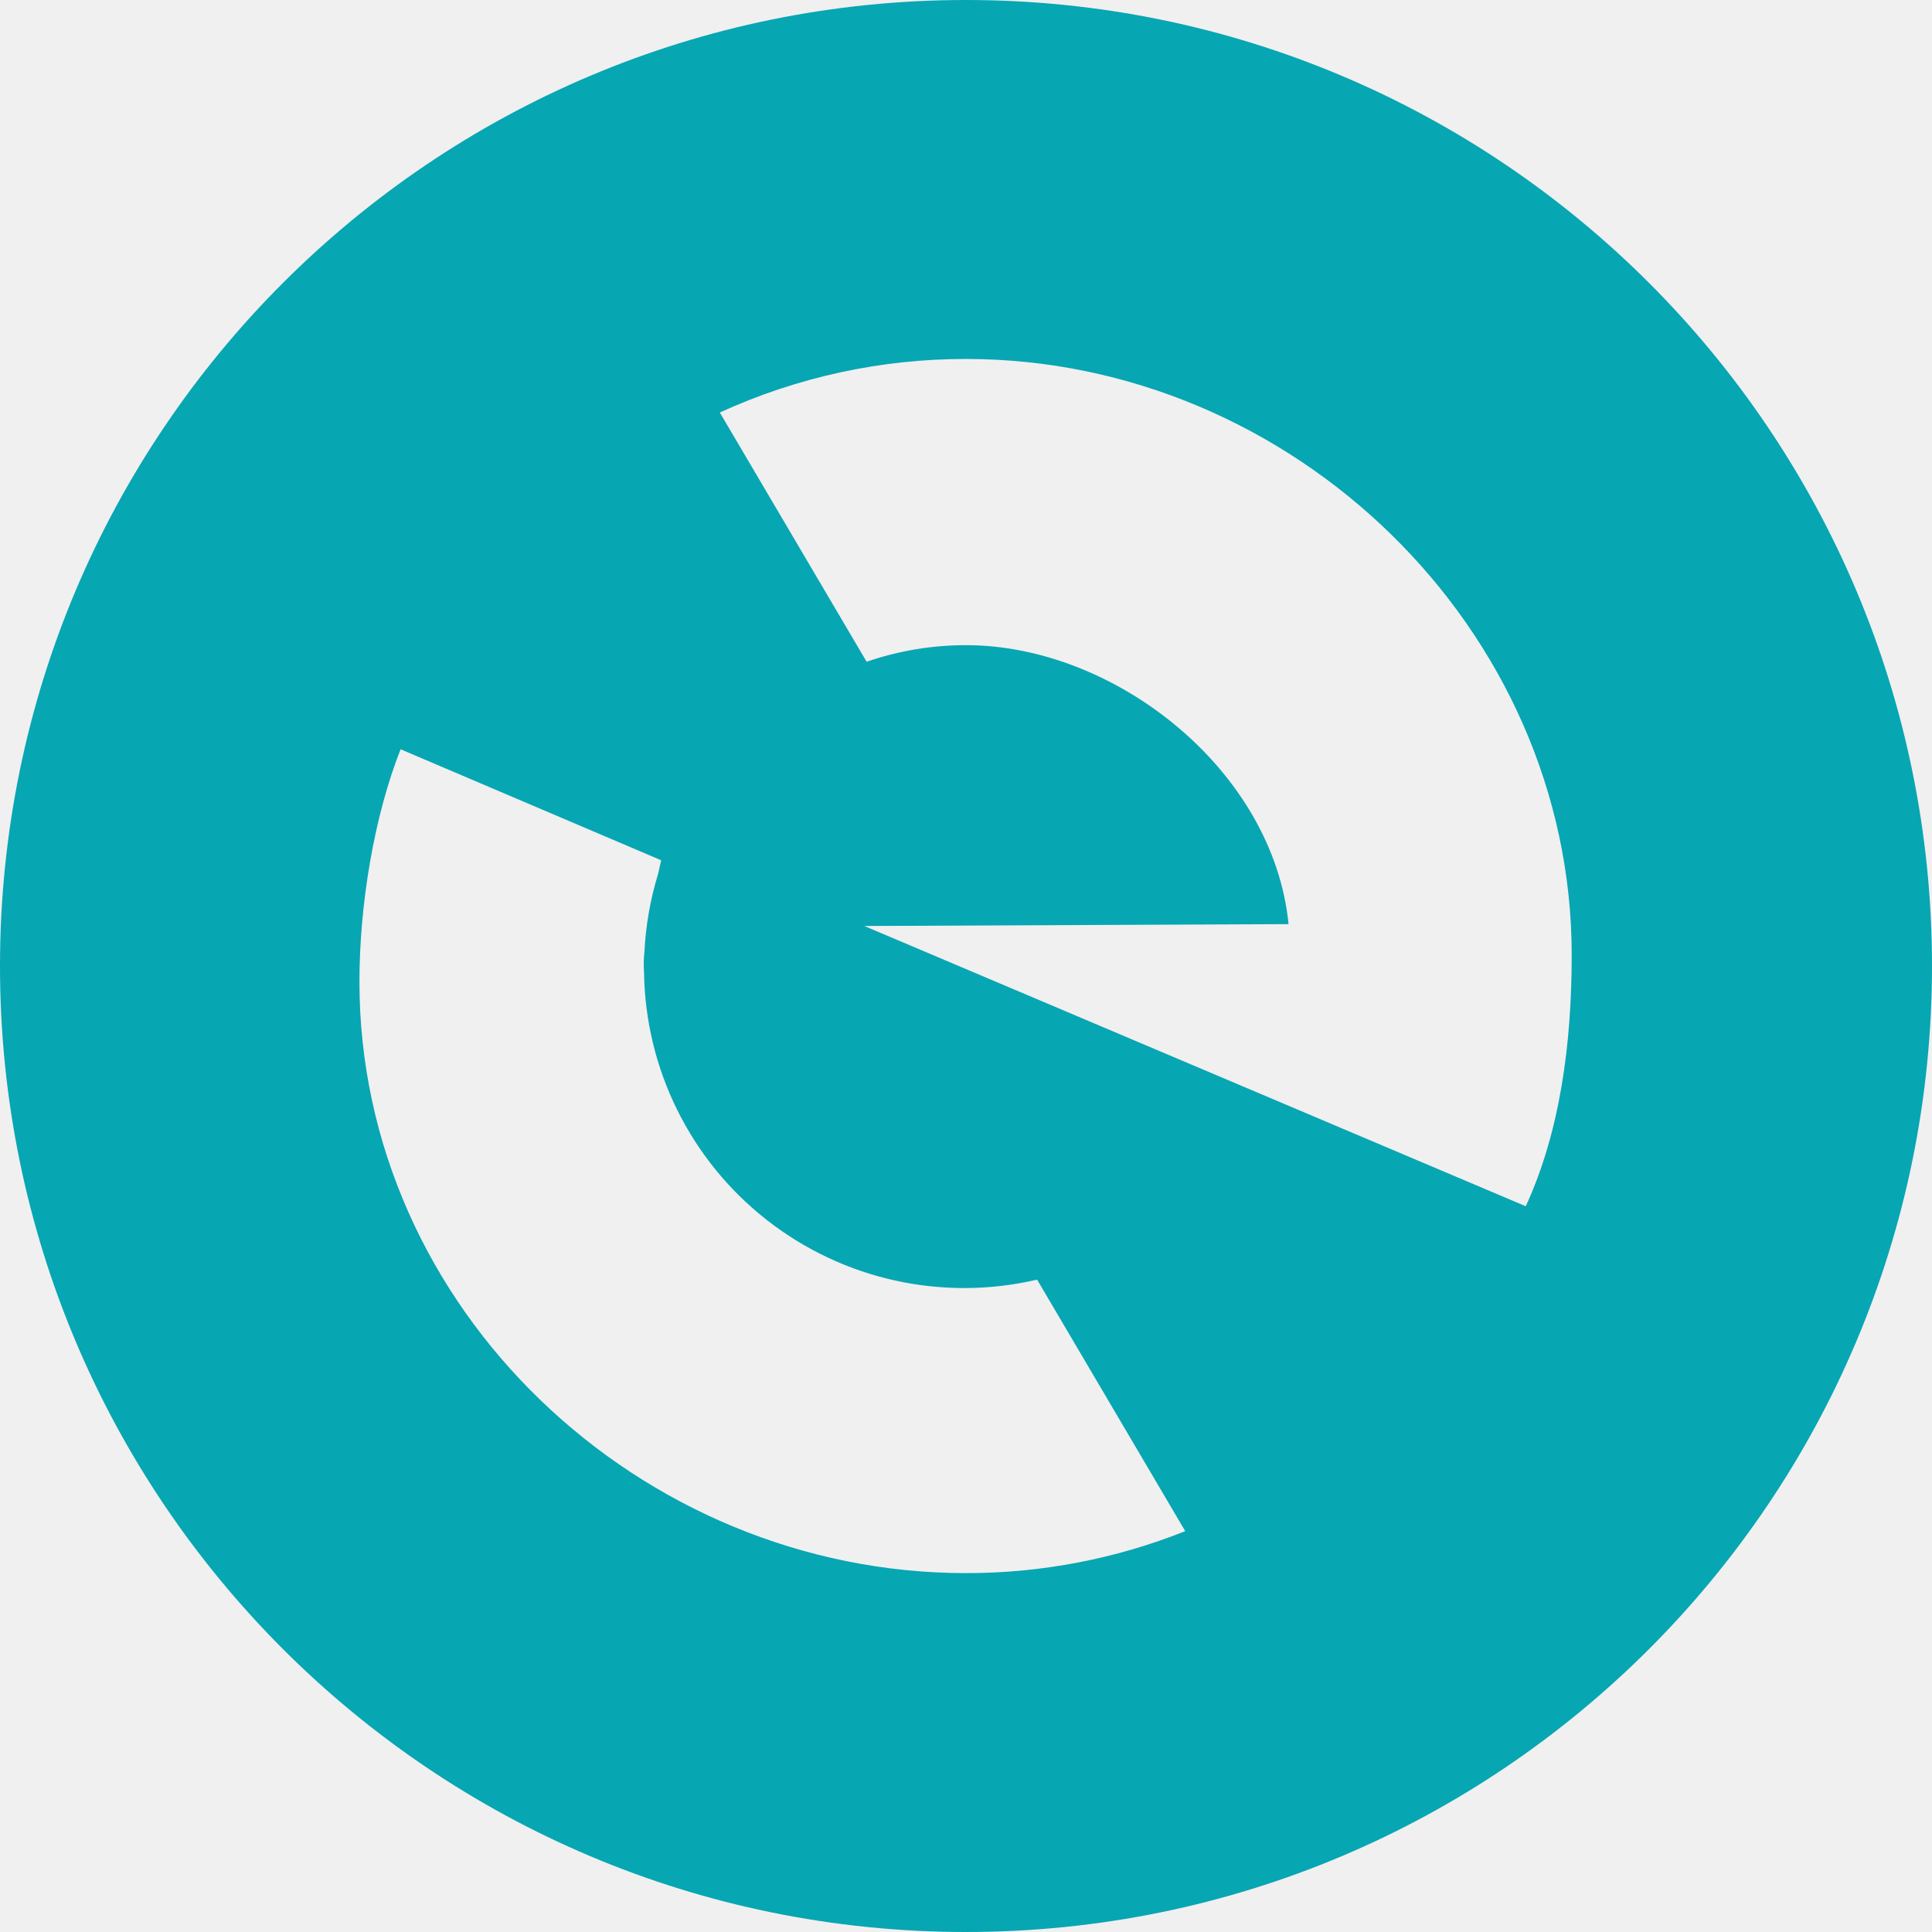
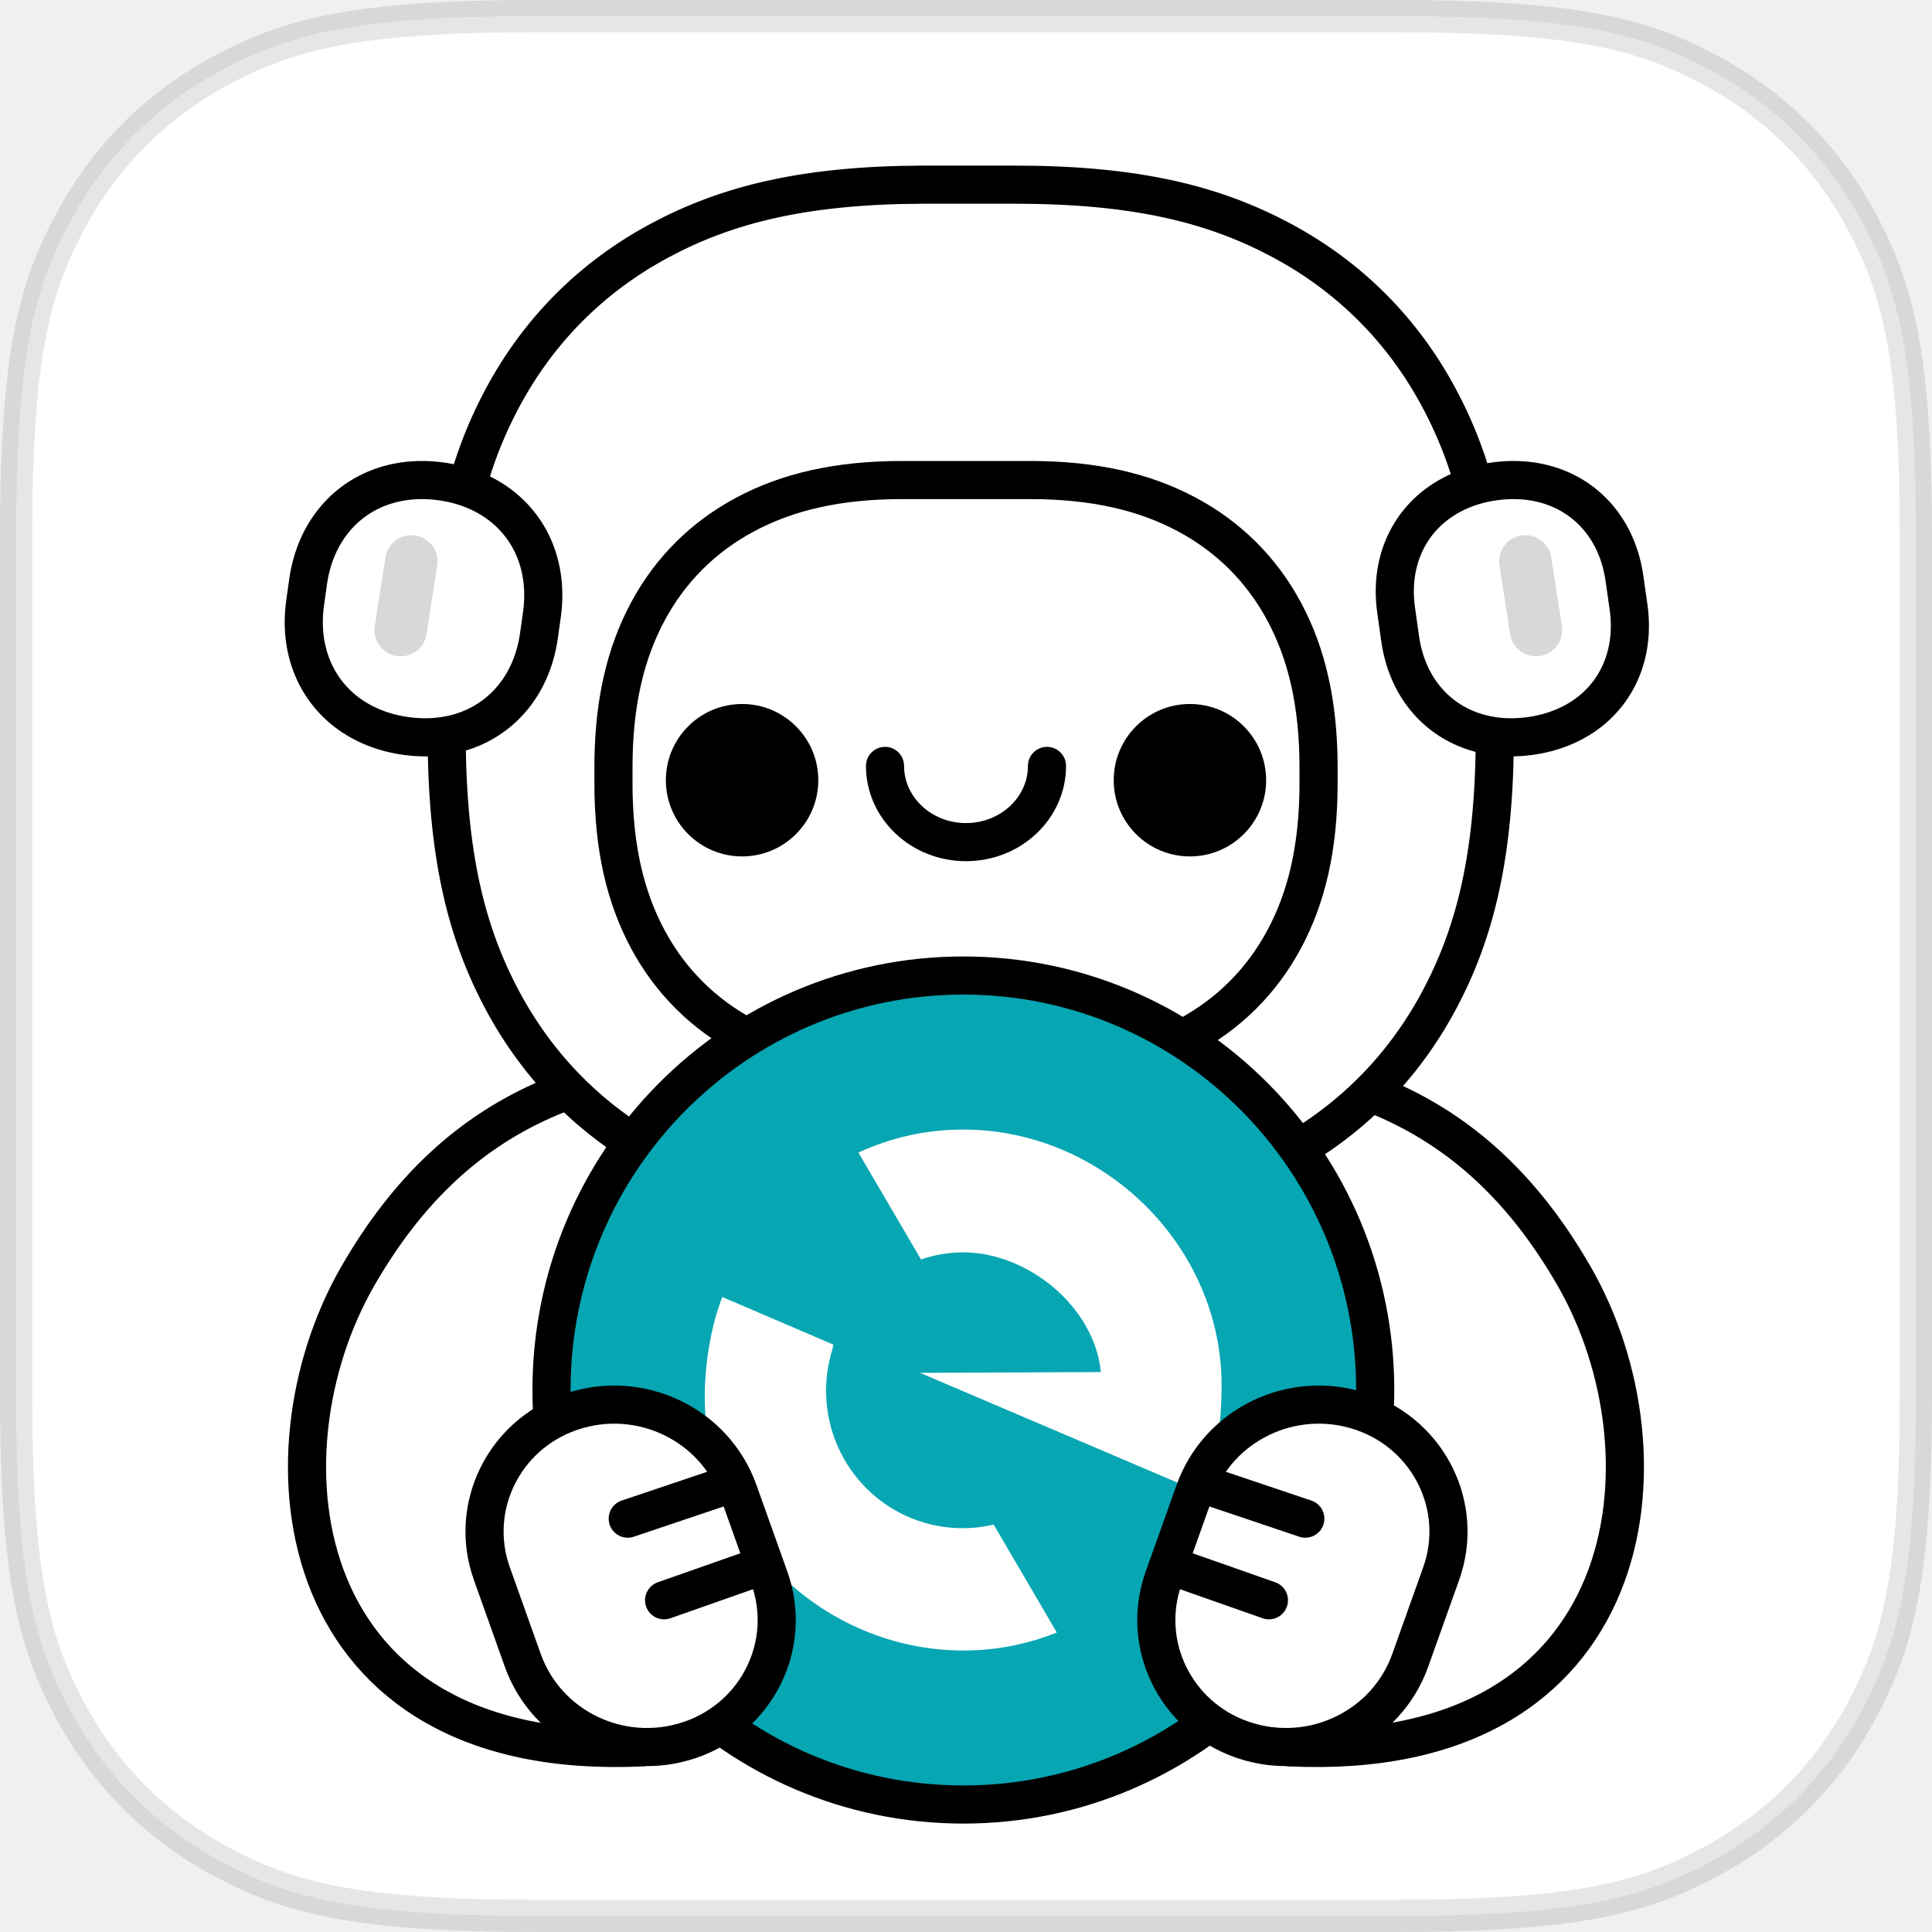
- <svg xmlns="http://www.w3.org/2000/svg" width="66px" height="66px" viewBox="0 0 66 66" version="1.1">
-   <g id="Landing-page" stroke="none" stroke-width="1" fill="none" fill-rule="evenodd">
-     <g id="Desktop" transform="translate(-122, -94)" fill="#07A6B3" fill-rule="nonzero">
-       <g id="MEWlogo" transform="translate(122, 94)">
-         <path d="M33,0 C14.774,0 0,14.775 0,33 C0,51.225 14.775,66 33,66 C51.225,66 66,51.225 66,33 C66,14.775 51.227,0 33,0 Z M33,53.74 C21.844,53.74 12.279,44.696 12.279,33.537 C12.279,30.917 12.777,27.893 13.685,25.596 L22.587,29.388 C22.558,29.512 22.521,29.676 22.48,29.859 C22.214,30.727 22.057,31.625 22.014,32.533 C21.994,32.712 21.988,32.893 21.994,33.074 C21.994,33.116 21.999,33.157 22.001,33.198 C22.041,36.514 23.583,39.632 26.194,41.676 C28.804,43.72 32.201,44.47 35.429,43.714 L40.489,52.306 C38.107,53.256 35.565,53.743 33,53.74 L33,53.74 Z M52.124,41.208 L29.526,31.633 L44.019,31.57 C43.499,26.313 38.096,22.04 33.001,22.04 C31.845,22.039 30.698,22.23 29.605,22.606 L24.59,14.092 C27.23,12.883 30.099,12.259 33.002,12.263 C44.158,12.263 53.692,21.474 53.692,32.63 C53.69,35.64 53.302,38.642 52.122,41.208 L52.124,41.208 Z" />
+ <svg xmlns="http://www.w3.org/2000/svg" width="60px" height="60px" viewBox="0 0 60 60" version="1.1">
+   <g id="Home" stroke="none" stroke-width="1" fill="none" fill-rule="evenodd">
+     <g id="Desktop" transform="translate(-42, -30)">
+       <g id="Menu">
+         <g id="appIcon60" transform="translate(42, 30)">
+           <path d="M43.335,0.5 L16.665,0.5 C11.012,0.5 8.955,1.071 6.886,2.177 C4.856,3.263 3.263,4.856 2.177,6.886 C1.071,8.955 0.5,11.012 0.5,16.665 L0.5,43.335 C0.5,48.988 1.071,51.045 2.177,53.114 C3.263,55.144 4.856,56.737 6.886,57.823 C8.955,58.929 11.012,59.5 16.665,59.5 L43.335,59.5 C48.988,59.5 51.045,58.929 53.114,57.823 C55.144,56.737 56.737,55.144 57.823,53.114 C58.929,51.045 59.5,48.988 59.5,43.335 L59.5,16.665 C59.5,11.012 58.929,8.955 57.823,6.886 C56.737,4.856 55.144,3.263 53.114,2.177 C51.045,1.071 48.988,0.5 43.335,0.5 Z" id="Rectangle" stroke-opacity="0.1" stroke="#000000" fill="#FFFFFF" />
+           <g id="Elements/App-Icon">
+             <g id="icon" transform="translate(1, 1)">
+               <path d="M34.3,51.702 C44.091,56.629 48.994,48.332 48.331,41.935 C47.689,35.738 44.183,32.153 37.009,29.735 C29.834,27.317 31.755,41.615 36.846,42.895 C39.155,43.476 33.454,51.277 34.3,51.702 Z" id="Oval-Copy-4" stroke="#000000" stroke-width="1.184" fill="#FFFFFF" fill-rule="nonzero" transform="translate(40.34735, 41.3284) rotate(-24) translate(-40.34735, -41.3284) " />
+               <path d="M11.602,51.702 C21.393,56.629 26.295,48.332 25.633,41.935 C24.991,35.738 21.485,32.153 14.311,29.735 C7.136,27.317 9.057,41.615 14.148,42.895 C16.457,43.476 10.756,51.277 11.602,51.702 Z" id="Oval-Copy-3" stroke="#000000" stroke-width="1.184" fill="#FFFFFF" fill-rule="nonzero" transform="translate(17.64932, 41.3284) scale(-1, 1) rotate(-24) translate(-17.64932, -41.3284) " />
+               <path d="M30.518,4.735 C34.261,4.735 36.692,5.336 38.801,6.466 C40.911,7.595 42.566,9.253 43.694,11.365 C44.811,13.454 45.41,15.858 45.423,19.536 L45.423,21.772 C45.423,25.519 44.823,27.952 43.694,30.064 C42.566,32.176 40.911,33.833 38.801,34.963 C36.692,36.092 34.261,36.694 30.518,36.694 L27.777,36.694 C24.035,36.694 21.604,36.092 19.495,34.963 C17.385,33.833 15.73,32.176 14.601,30.064 C13.473,27.952 12.872,25.519 12.872,21.772 L12.872,19.657 C12.872,15.91 13.473,13.477 14.601,11.365 C15.73,9.253 17.385,7.595 19.495,6.466 C21.582,5.348 23.983,4.748 27.657,4.735 L30.518,4.735 Z" id="Rectangle-Copy" stroke="#000000" stroke-width="1.184" fill="#FFFFFF" fill-rule="nonzero" />
+               <path d="M27.018,13.908 L30.982,13.908 C32.989,13.908 34.545,14.278 35.851,14.974 C37.156,15.669 38.181,16.689 38.879,17.989 C39.577,19.289 39.949,20.838 39.949,22.837 L39.949,23.326 C39.949,25.325 39.577,26.874 38.879,28.174 C38.181,29.474 37.156,30.494 35.851,31.19 C34.545,31.885 32.989,32.255 30.982,32.255 L27.018,32.255 C25.011,32.255 23.455,31.885 22.149,31.19 C20.844,30.494 19.819,29.474 19.121,28.174 C18.423,26.874 18.051,25.325 18.051,23.326 L18.051,22.837 C18.051,20.838 18.423,19.289 19.121,17.989 C19.819,16.689 20.844,15.669 22.149,14.974 C23.455,14.278 25.011,13.908 27.018,13.908 Z" id="Rectangle" stroke="#000000" stroke-width="1.184" fill="#FFFFFF" fill-rule="nonzero" />
+               <circle id="Oval" fill="#000000" fill-rule="nonzero" cx="22.046" cy="23.23" r="2.367" />
+               <circle id="Oval-Copy" fill="#000000" fill-rule="nonzero" cx="35.954" cy="23.23" r="2.367" />
+               <path d="M26.485,22.786 C26.485,24.093 27.611,25.153 29,25.153 C30.389,25.153 31.515,24.093 31.515,22.786" id="Path" stroke="#000000" stroke-width="1.184" stroke-linecap="round" />
+               <path d="M12.709,13.951 C13.42,14.051 14.038,14.307 14.533,14.683 C15.029,15.059 15.403,15.555 15.628,16.135 C15.853,16.715 15.929,17.378 15.829,18.089 L15.738,18.737 C15.638,19.448 15.382,20.064 15.006,20.56 C14.629,21.055 14.133,21.429 13.553,21.654 C12.973,21.879 12.309,21.955 11.597,21.855 C10.886,21.755 10.269,21.499 9.773,21.123 C9.277,20.747 8.903,20.251 8.678,19.671 C8.453,19.091 8.377,18.428 8.477,17.717 L8.568,17.069 C8.668,16.359 8.924,15.742 9.301,15.247 C9.677,14.751 10.173,14.378 10.753,14.153 C11.333,13.928 11.997,13.851 12.709,13.951 Z" id="Rectangle" stroke="#000000" stroke-width="1.184" fill="#FFFFFF" fill-rule="nonzero" />
+               <line x1="11.623" y1="16.422" x2="11.593" y2="18.581" id="Path-3" stroke="#D8D8D8" stroke-width="1.628" stroke-linecap="round" stroke-linejoin="round" transform="translate(11.60838, 17.50168) rotate(8) translate(-11.60838, -17.50168) " />
+               <path d="M45.406,13.95 C44.71,14.047 44.107,14.295 43.623,14.659 C43.139,15.022 42.774,15.502 42.554,16.064 C42.335,16.625 42.261,17.268 42.359,17.958 L42.483,18.836 C42.581,19.526 42.831,20.124 43.198,20.603 C43.565,21.083 44.049,21.445 44.616,21.662 C45.182,21.88 45.831,21.953 46.527,21.856 C47.224,21.759 47.827,21.511 48.311,21.148 C48.795,20.784 49.16,20.304 49.379,19.743 C49.599,19.181 49.673,18.538 49.575,17.848 L49.45,16.97 C49.353,16.28 49.103,15.682 48.736,15.203 C48.369,14.723 47.884,14.361 47.318,14.144 C46.751,13.926 46.102,13.853 45.406,13.95 Z" id="Rectangle" stroke="#000000" stroke-width="1.184" fill="#FFFFFF" fill-rule="nonzero" />
+               <g id="logo" transform="translate(16.12755, 29.29592)" fill-rule="nonzero">
+                 <path d="M12.79,0 C5.726,0 0,5.763 0,12.872 C0,19.981 5.727,25.745 12.79,25.745 C19.854,25.745 25.581,19.981 25.581,12.872 C25.581,5.763 19.855,0 12.79,0 Z" id="Path" stroke="#000000" stroke-width="1.184" fill="#07A6B3" />
+                 <path d="M12.79,20.962 C8.466,20.962 4.759,17.435 4.759,13.082 C4.759,12.06 4.952,10.88 5.304,9.984 L8.754,11.463 C8.743,11.512 8.729,11.576 8.713,11.647 C8.61,11.986 8.549,12.336 8.532,12.69 C8.525,12.76 8.522,12.831 8.524,12.901 C8.524,12.918 8.527,12.934 8.527,12.95 C8.543,14.243 9.141,15.459 10.152,16.257 C11.164,17.054 12.481,17.347 13.732,17.052 L15.693,20.403 C14.77,20.774 13.784,20.964 12.79,20.962 Z" id="Path" fill="#FFFFFF" />
+                 <path d="M20.203,16.074 L11.444,12.339 L17.061,12.315 C16.86,10.264 14.765,8.597 12.791,8.597 C12.343,8.597 11.898,8.671 11.475,8.818 L9.531,5.497 C10.554,5.025 11.666,4.782 12.791,4.784 C17.115,4.784 20.81,8.377 20.81,12.728 C20.81,13.902 20.659,15.073 20.202,16.074 L20.203,16.074 Z" id="Path" fill="#FFFFFF" />
+               </g>
+               <g id="hand" transform="translate(18.94192, 47.96749) rotate(-1) translate(-18.94192, -47.96749) translate(13.94192, 42.46749)" fill="#FFFFFF" fill-rule="nonzero" stroke="#000000" stroke-width="1.184">
+                 <path d="M1.248,8.028 L0.335,5.319 C-0.36,3.257 0.773,1.03 2.866,0.345 L2.913,0.33 L2.913,0.33 C5.048,-0.34 7.333,0.806 8.039,2.902 L8.952,5.611 C9.647,7.673 8.514,9.9 6.421,10.585 L6.374,10.6 L6.374,10.6 C4.239,11.27 1.954,10.124 1.248,8.028 Z" id="Rectangle-Copy-3" />
+                 <line x1="6.055" y1="4.772" x2="6.076" y2="1.665" id="Line-Copy-2" stroke-linecap="round" transform="translate(6.065144, 3.218234) rotate(-108) translate(-6.065144, -3.218234) " />
+                 <line x1="7.154" y1="7.306" x2="7.134" y2="4.199" id="Line-Copy-3" stroke-linecap="round" transform="translate(7.144092, 5.752486) rotate(-108) translate(-7.144092, -5.752486) " />
+               </g>
+               <g id="hand" transform="translate(39.09016, 47.96749) scale(-1, 1) rotate(-1) translate(-39.09016, -47.96749) translate(34.09016, 42.46749)" fill="#FFFFFF" fill-rule="nonzero" stroke="#000000" stroke-width="1.184">
+                 <path d="M1.248,8.028 L0.335,5.319 C-0.36,3.257 0.773,1.03 2.866,0.345 L2.913,0.33 L2.913,0.33 C5.048,-0.34 7.333,0.806 8.039,2.902 L8.952,5.611 C9.647,7.673 8.514,9.9 6.421,10.585 L6.374,10.6 L6.374,10.6 C4.239,11.27 1.954,10.124 1.248,8.028 Z" id="Rectangle-Copy-3" />
+                 <line x1="6.055" y1="4.772" x2="6.076" y2="1.665" id="Line-Copy-2" stroke-linecap="round" transform="translate(6.065144, 3.218234) rotate(-108) translate(-6.065144, -3.218234) " />
+                 <line x1="7.154" y1="7.306" x2="7.134" y2="4.199" id="Line-Copy-3" stroke-linecap="round" transform="translate(7.144092, 5.752486) rotate(-108) translate(-7.144092, -5.752486) " />
+               </g>
+               <line x1="46.551" y1="16.422" x2="46.521" y2="18.581" id="Path-3" stroke="#D8D8D8" stroke-width="1.628" stroke-linecap="round" stroke-linejoin="round" transform="translate(46.53603, 17.50168) scale(-1, 1) rotate(8) translate(-46.53603, -17.50168) " />
+             </g>
+           </g>
+         </g>
      </g>
    </g>
  </g>
</svg>
